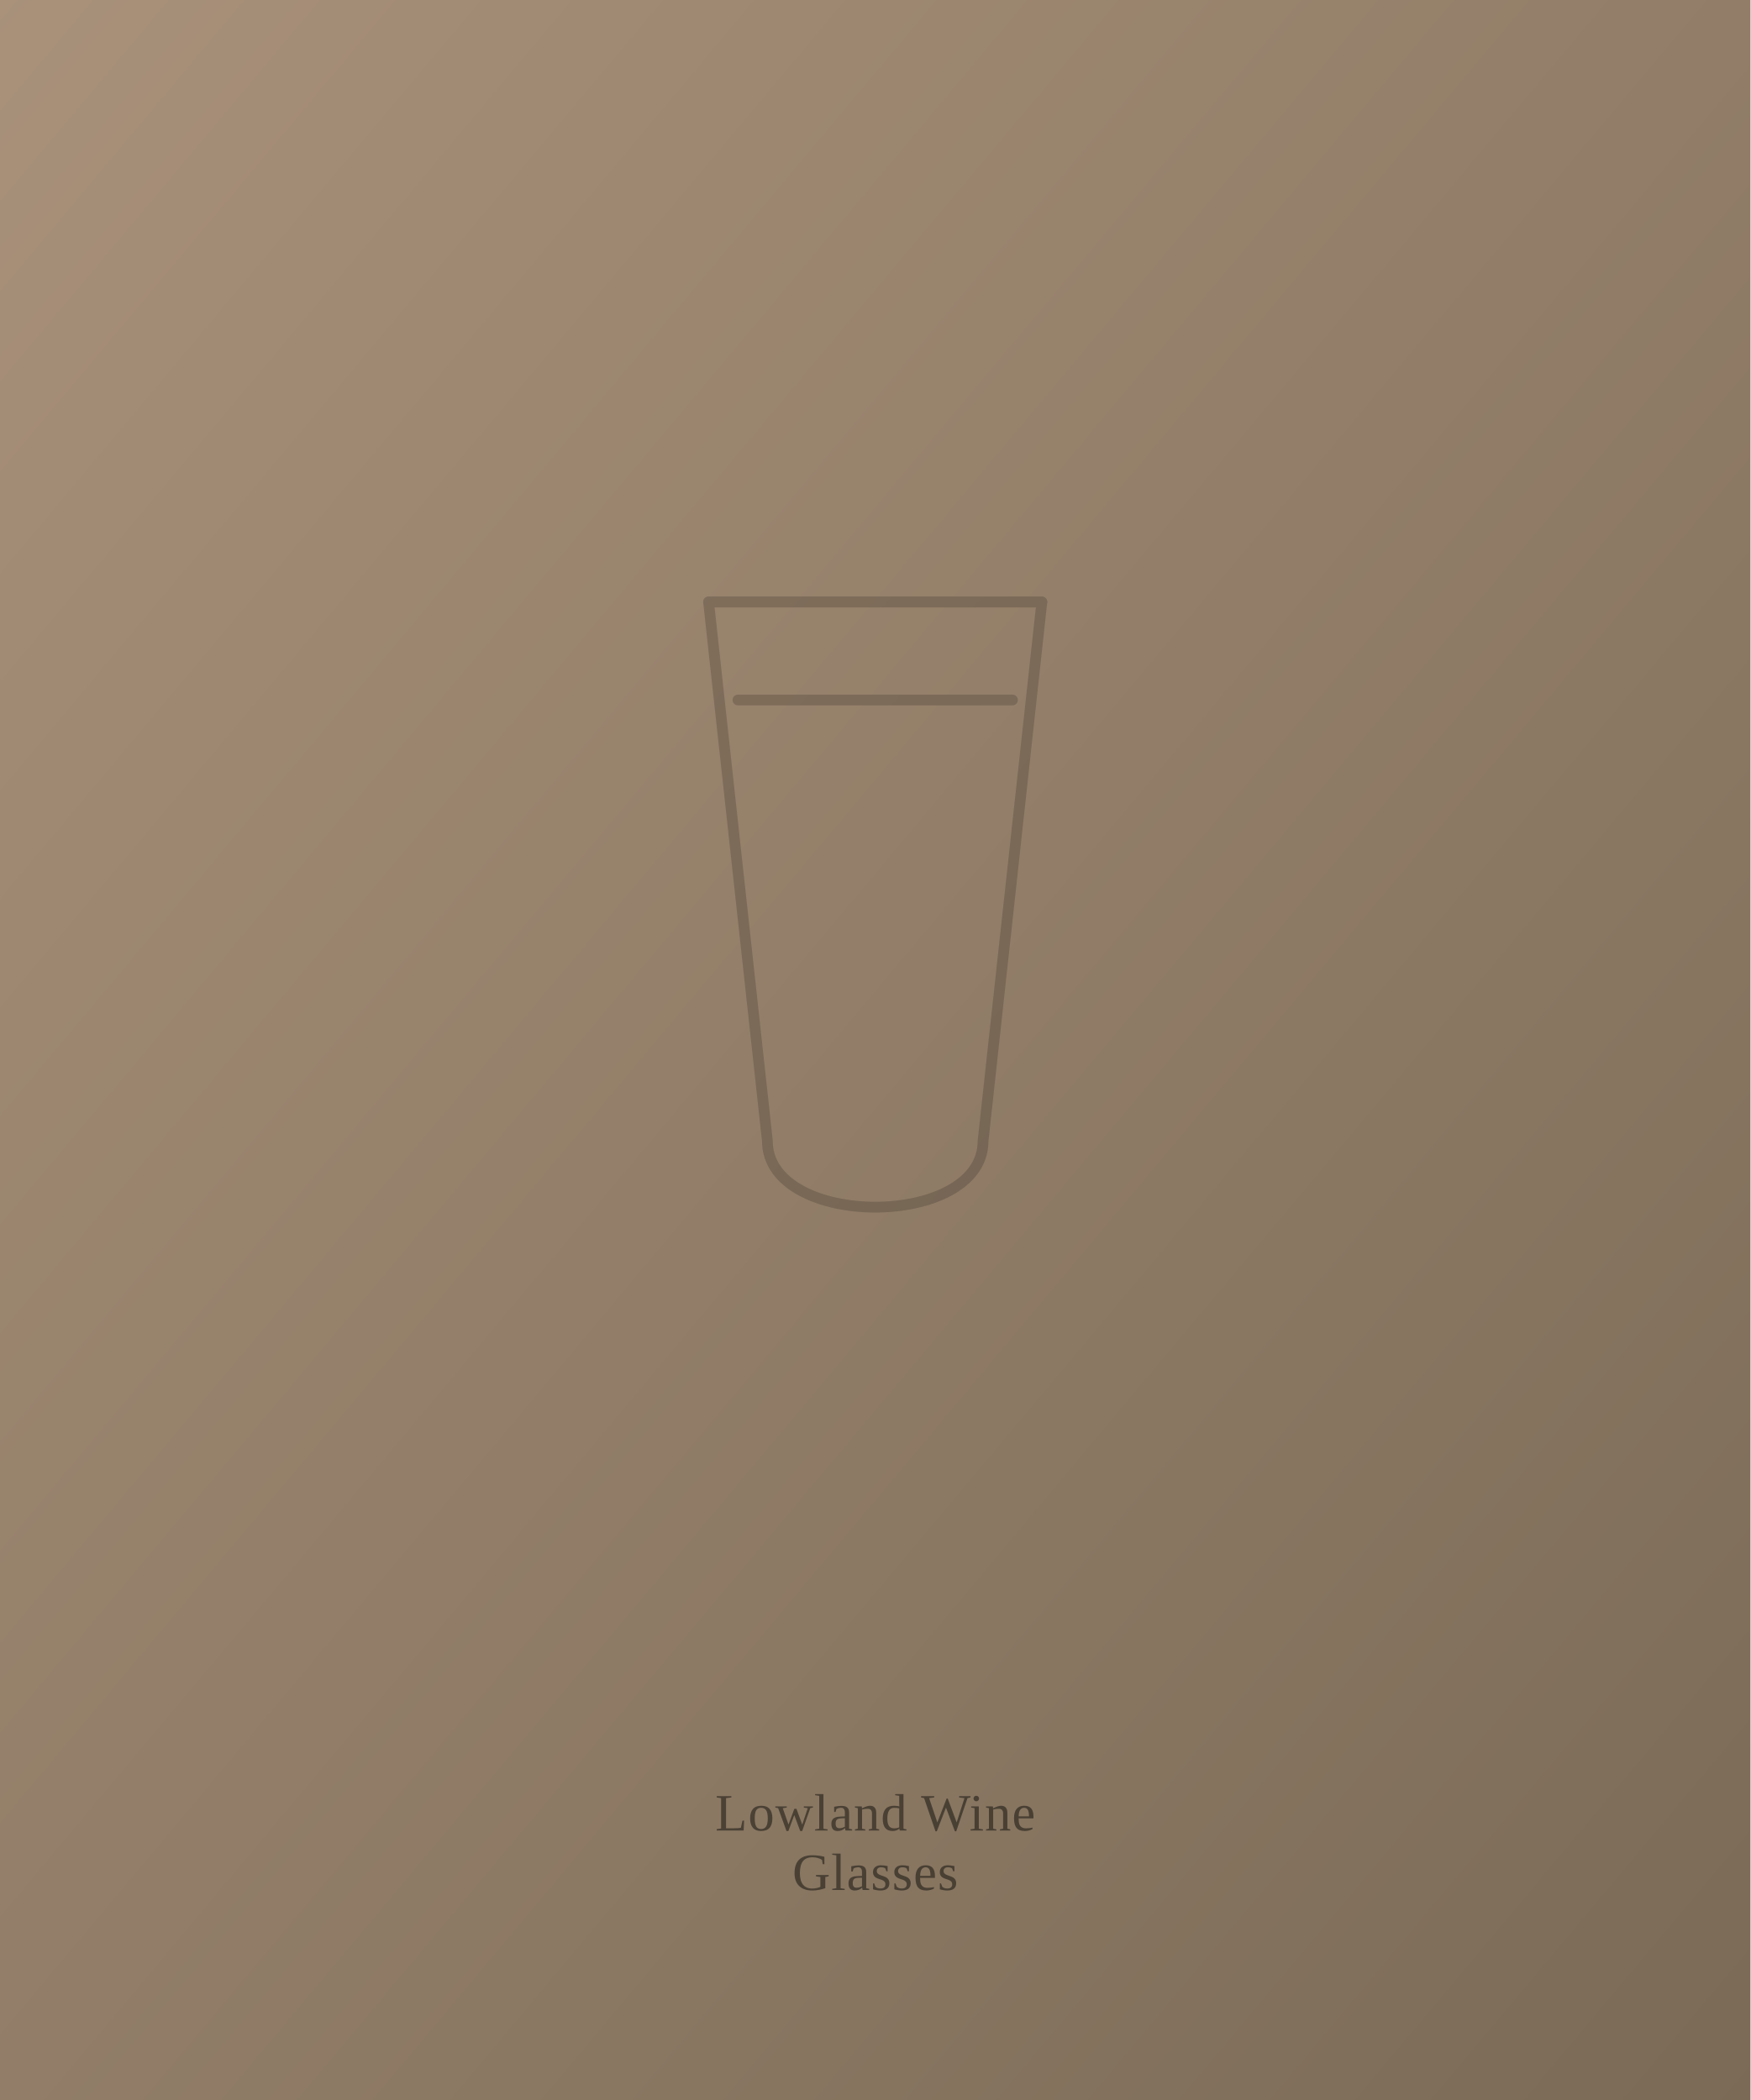
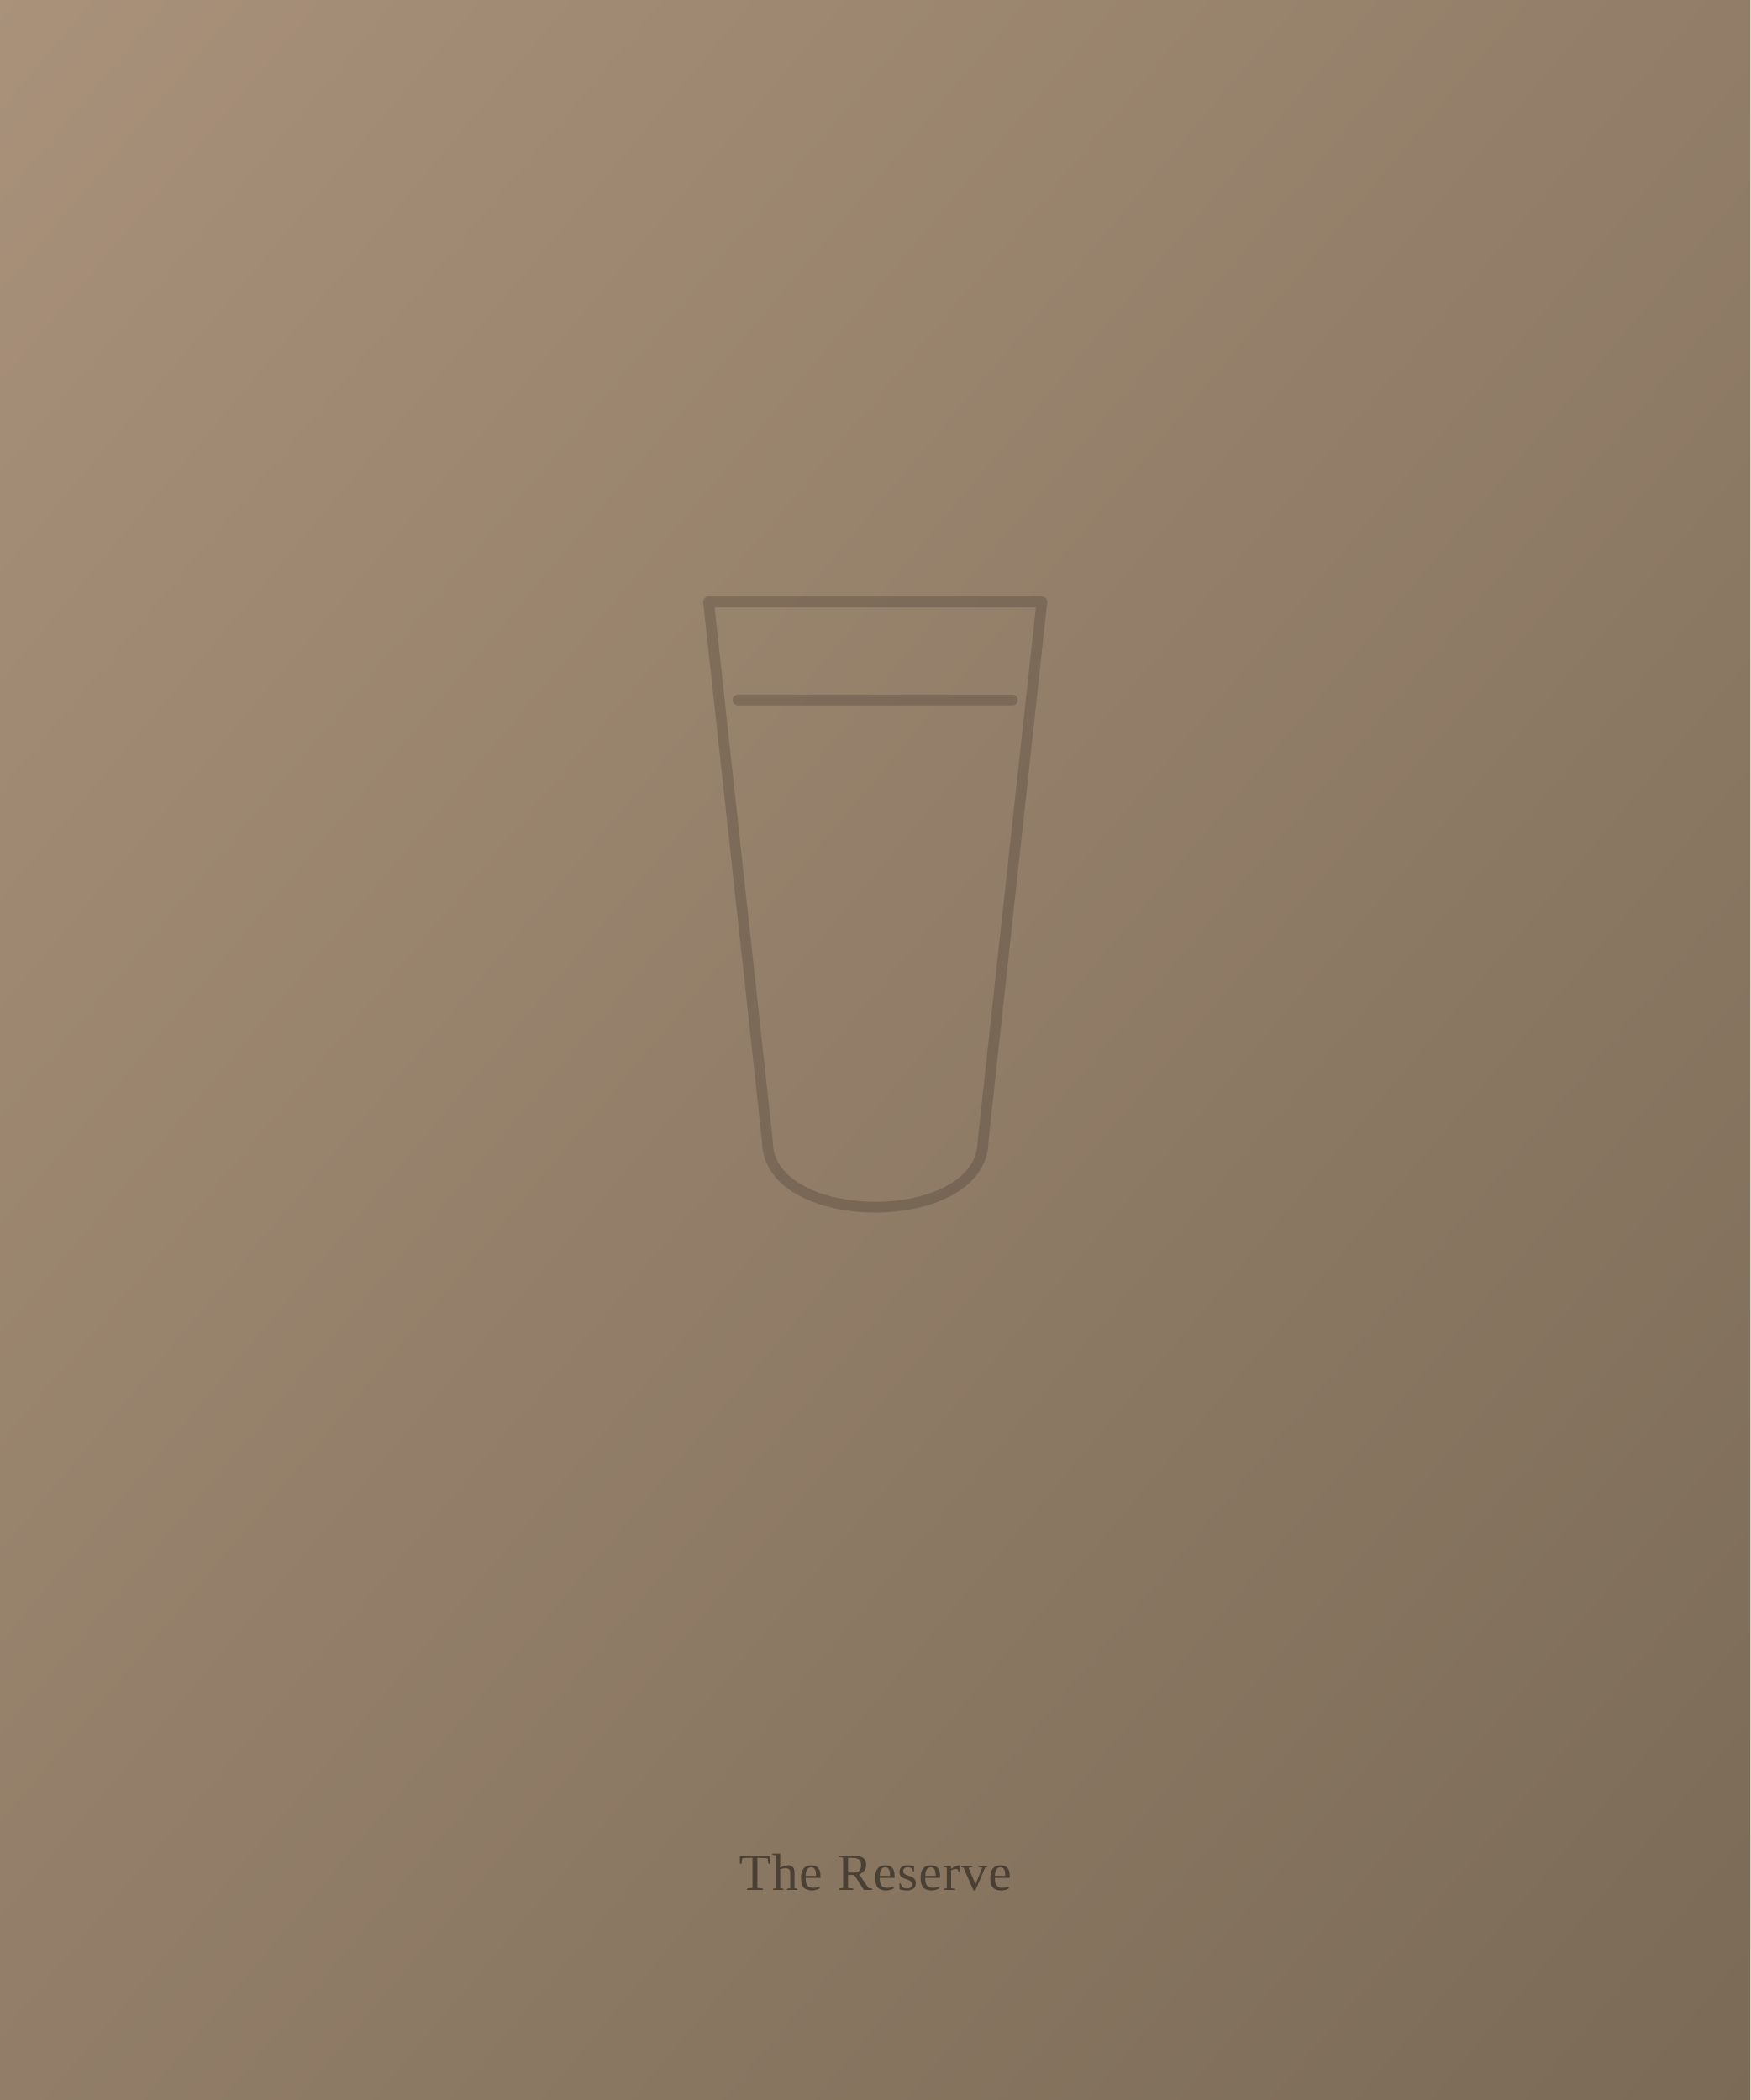
<svg xmlns="http://www.w3.org/2000/svg" width="1000" height="1200" viewBox="0 0 1000 1200">
  <defs>
-     <linearGradient id="g-1839338302-2" x1="0%" y1="0%" x2="100%" y2="100%">
+     <linearGradient id="g-3685896708-1" x1="0%" y1="0%" x2="100%" y2="100%">
      <stop offset="0%" stop-color="#a9917a" />
      <stop offset="100%" stop-color="#7a6a56" />
    </linearGradient>
  </defs>
-   <rect width="1000" height="1200" fill="url(#g-1839338302-2)" />
+   <rect width="1000" height="1200" fill="url(#g-3685896708-1)" />
  <g transform="translate(500 540) scale(2.8)" fill="none" stroke="#17150f" stroke-width="2.2" opacity="0.2" stroke-linecap="round" stroke-linejoin="round">
    <path d="M -34 -70 L -22 40 C -22 58 22 58 22 40 L 34 -70 Z" />
    <path d="M -34 -70 L 34 -70" />
    <path d="M -28 -50 L 28 -50" />
  </g>
-   <text x="500" y="1046" text-anchor="middle" font-family="Georgia, 'Times New Roman', serif" font-size="30" fill="#17150f" fill-opacity="0.55" letter-spacing="0.5">Lowland Wine</text>
-   <text x="500" y="1080" text-anchor="middle" font-family="Georgia, 'Times New Roman', serif" font-size="30" fill="#17150f" fill-opacity="0.55" letter-spacing="0.5">Glasses</text>
+   <text x="500" y="1080" text-anchor="middle" font-family="Georgia, 'Times New Roman', serif" font-size="30" fill="#17150f" fill-opacity="0.55" letter-spacing="0.5">The Reserve</text>
</svg>
